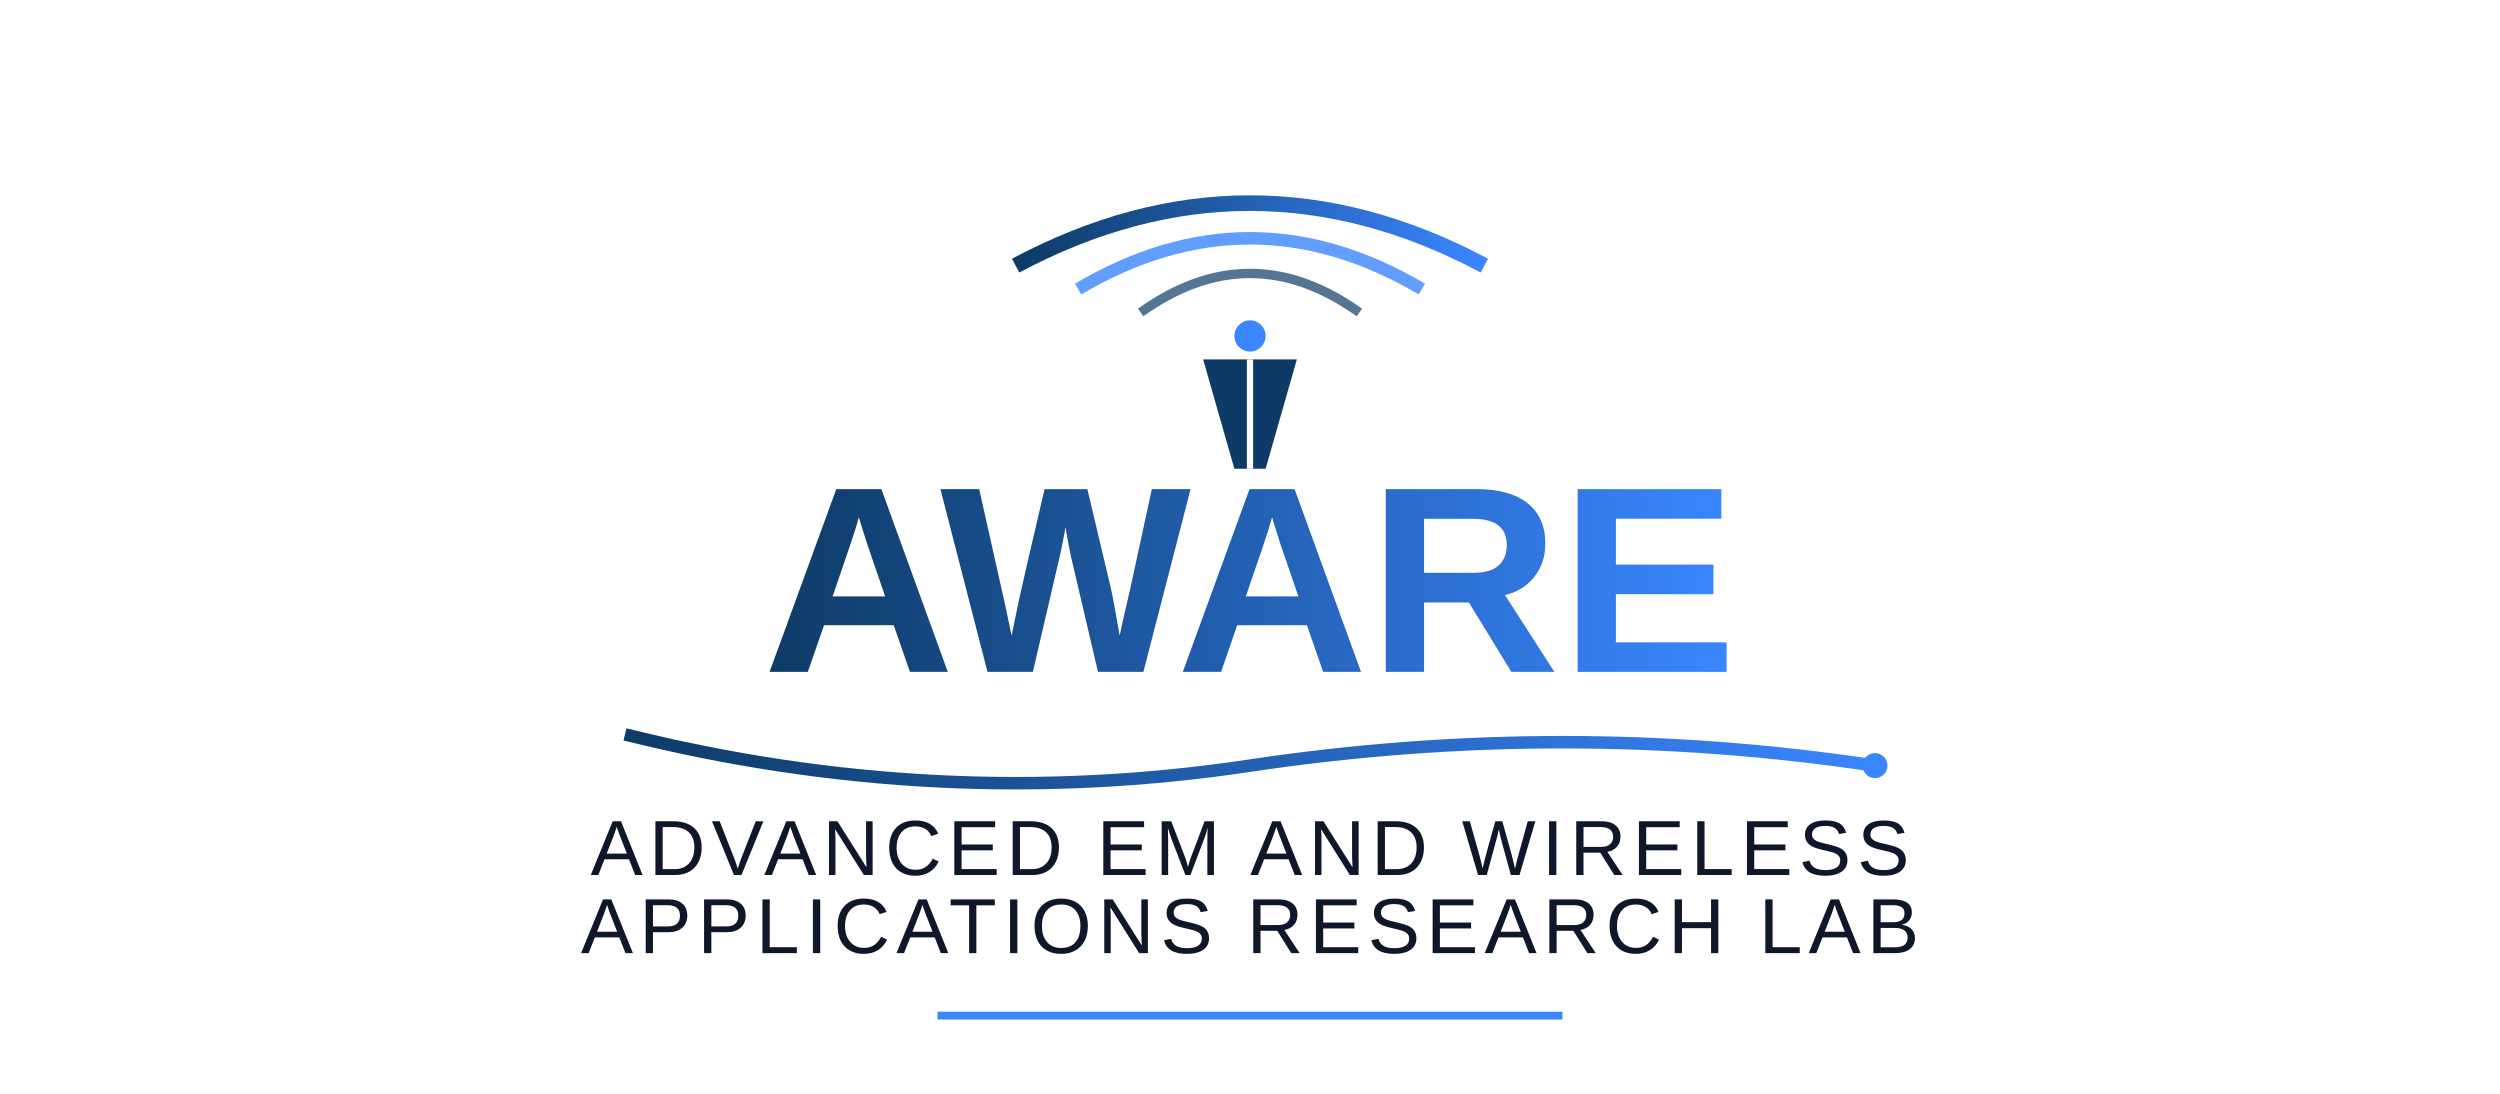
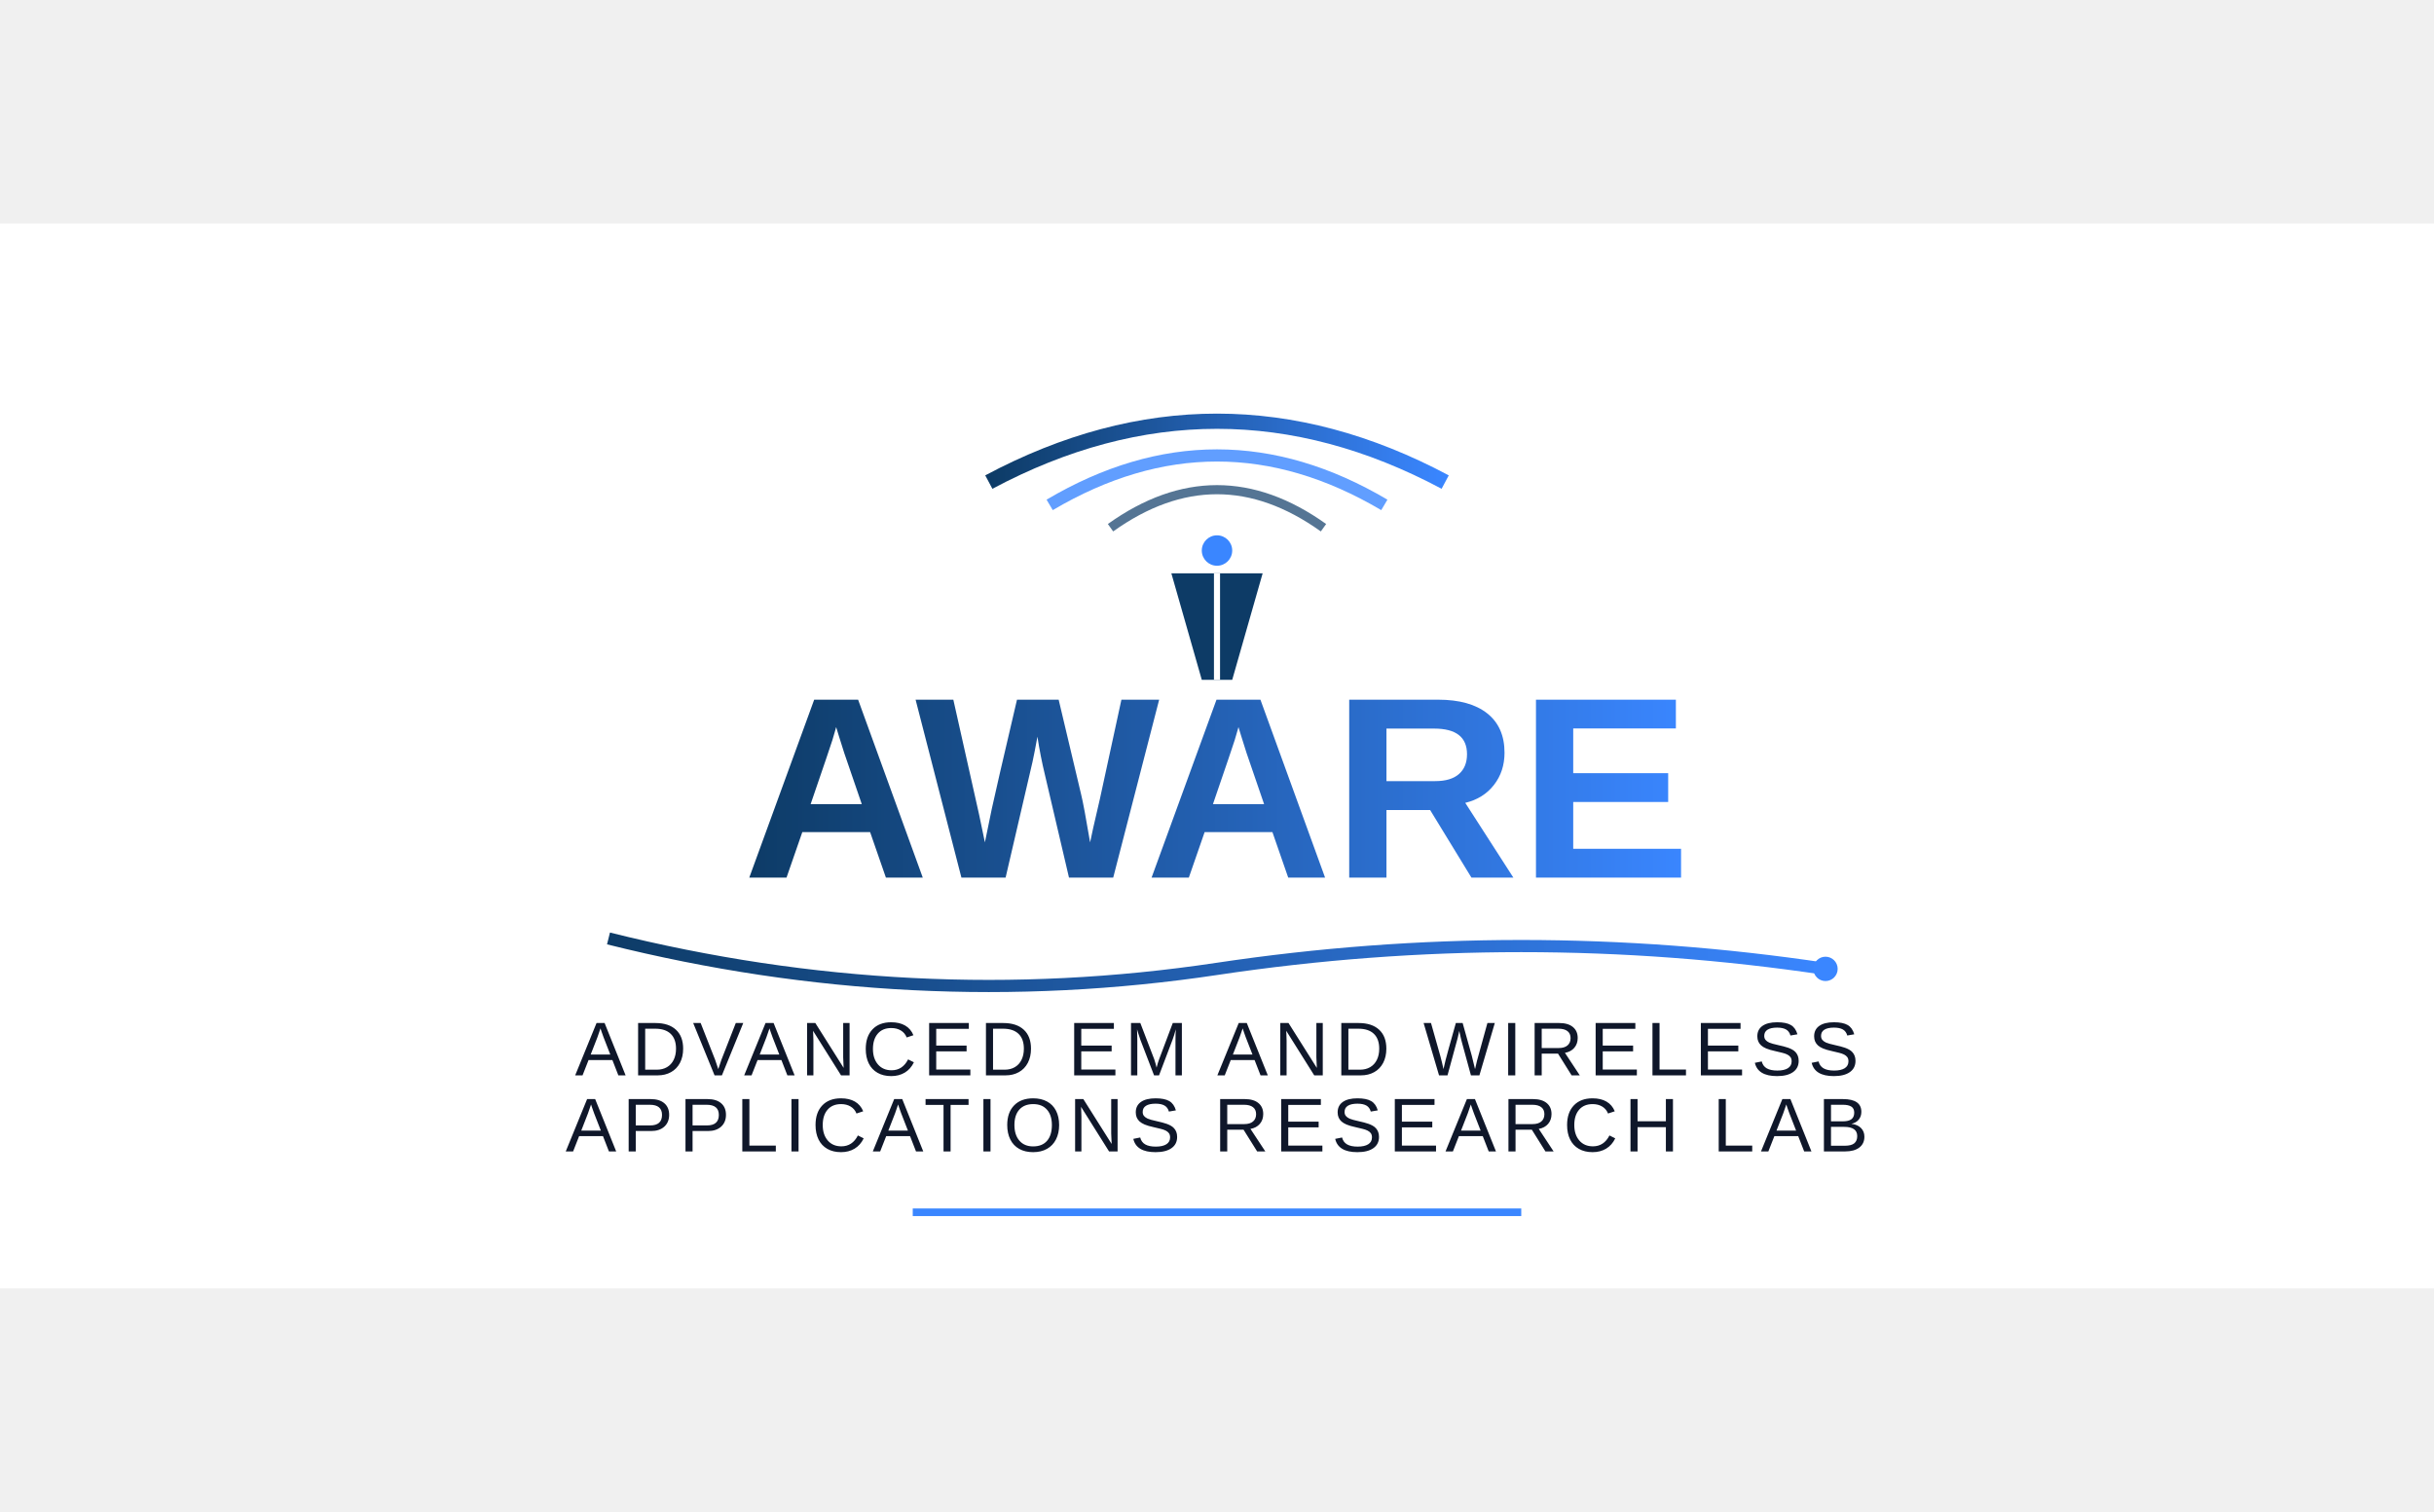
- <svg xmlns="http://www.w3.org/2000/svg" width="1600" height="700" viewBox="0 0 1600 700">
+ <svg xmlns="http://www.w3.org/2000/svg" width="1127" height="700" viewBox="0 0 1600 700">
  <defs>
    <linearGradient id="awareGradient" x1="0%" y1="0%" x2="100%" y2="0%">
      <stop offset="0%" stop-color="#0d3b66" />
      <stop offset="100%" stop-color="#3a86ff" />
    </linearGradient>
    <linearGradient id="waveGradient" x1="0%" y1="0%" x2="100%" y2="0%">
      <stop offset="0%" stop-color="#0d3b66" />
      <stop offset="100%" stop-color="#3a86ff" />
    </linearGradient>
  </defs>
  <rect width="100%" height="100%" fill="#ffffff" />
  <path d="M650 170 Q800 90 950 170" stroke="url(#awareGradient)" stroke-width="10" fill="none" />
  <path d="M690 185 Q800 120 910 185" stroke="#3a86ff" stroke-width="8" fill="none" opacity="0.8" />
  <path d="M730 200 Q800 150 870 200" stroke="#0d3b66" stroke-width="6" fill="none" opacity="0.7" />
  <polygon points="770,230 830,230 810,300 790,300" fill="#0d3b66" />
  <line x1="800" y1="230" x2="800" y2="300" stroke="#ffffff" stroke-width="4" />
  <circle cx="800" cy="215" r="10" fill="#3a86ff" />
  <text x="800" y="430" font-family="Montserrat, Arial, sans-serif" font-size="170" font-weight="700" text-anchor="middle" fill="url(#awareGradient)">
        AWARE
  </text>
  <path d="M400 470 Q600 520 800 490 Q1000 460 1200 490" stroke="url(#waveGradient)" stroke-width="8" fill="none" />
  <circle cx="1200" cy="490" r="8" fill="#3a86ff" />
  <text x="800" y="560" font-family="Montserrat, Arial, sans-serif" font-size="50" letter-spacing="4" text-anchor="middle" fill="#0f172a">
        ADVANCED EM AND WIRELESS
  </text>
  <text x="800" y="610" font-family="Montserrat, Arial, sans-serif" font-size="50" letter-spacing="4" text-anchor="middle" fill="#0f172a">
        APPLICATIONS RESEARCH LAB
  </text>
  <line x1="600" y1="650" x2="1000" y2="650" stroke="#3a86ff" stroke-width="5" />
</svg>
